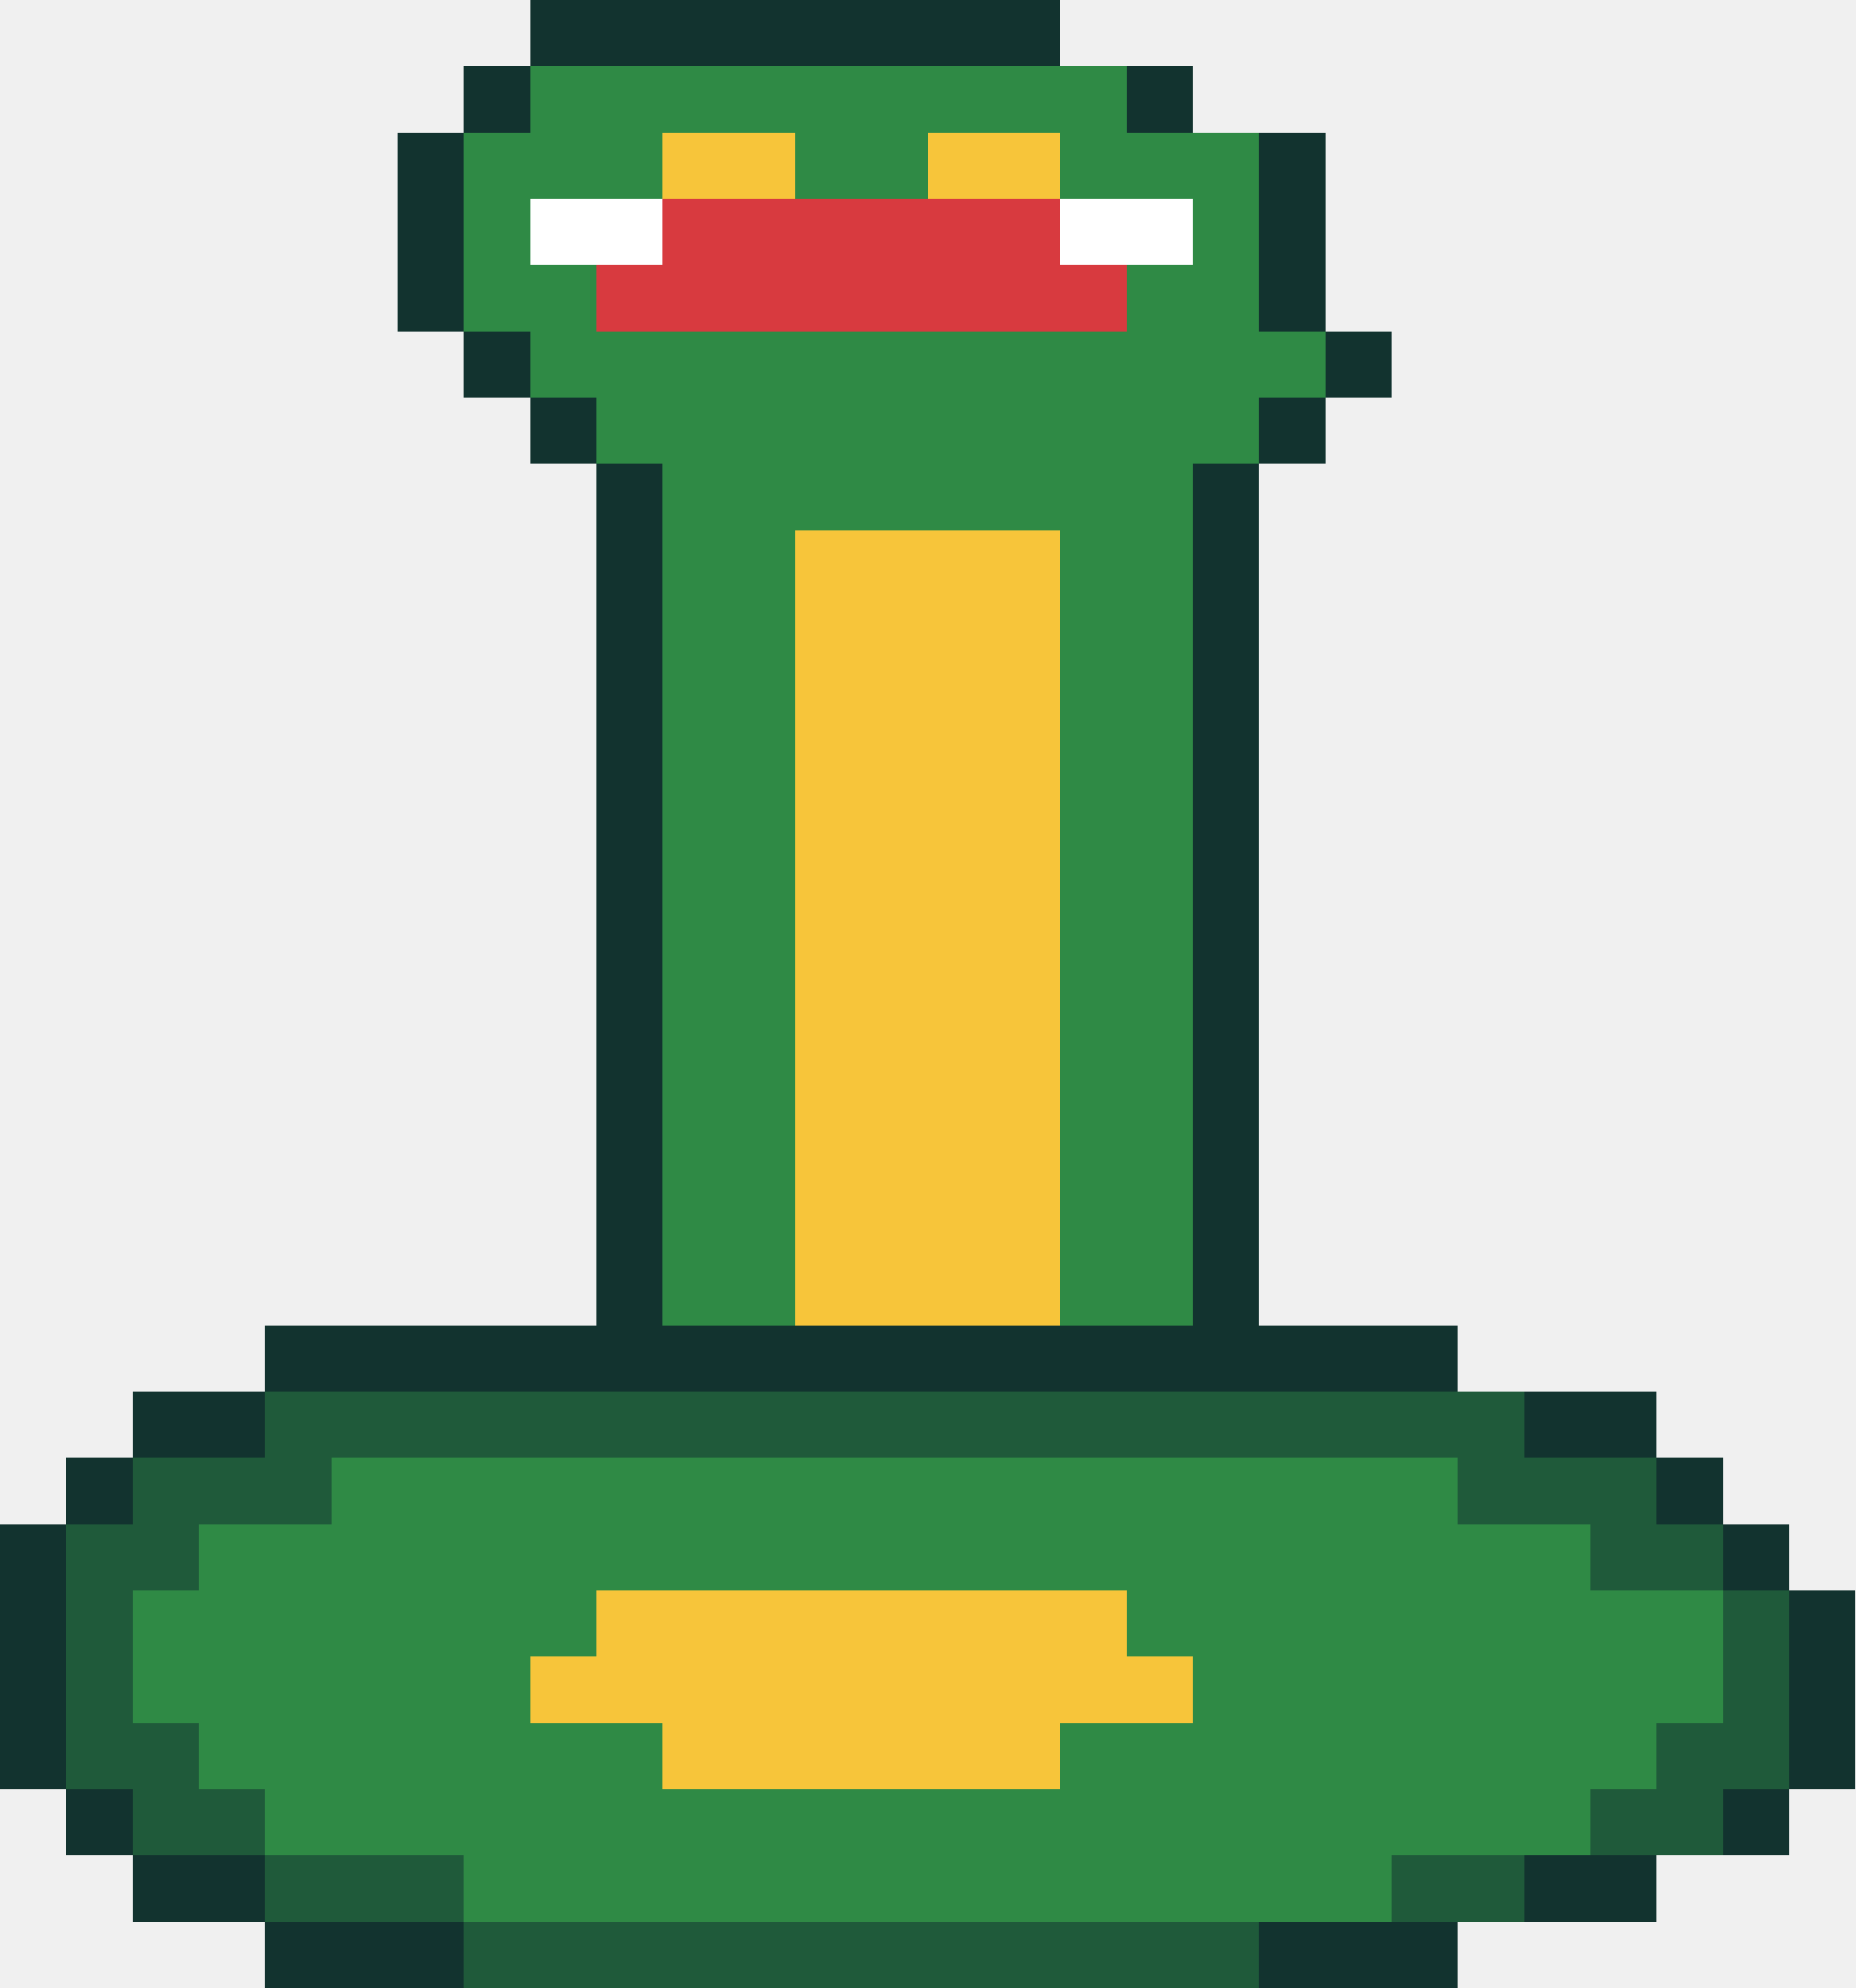
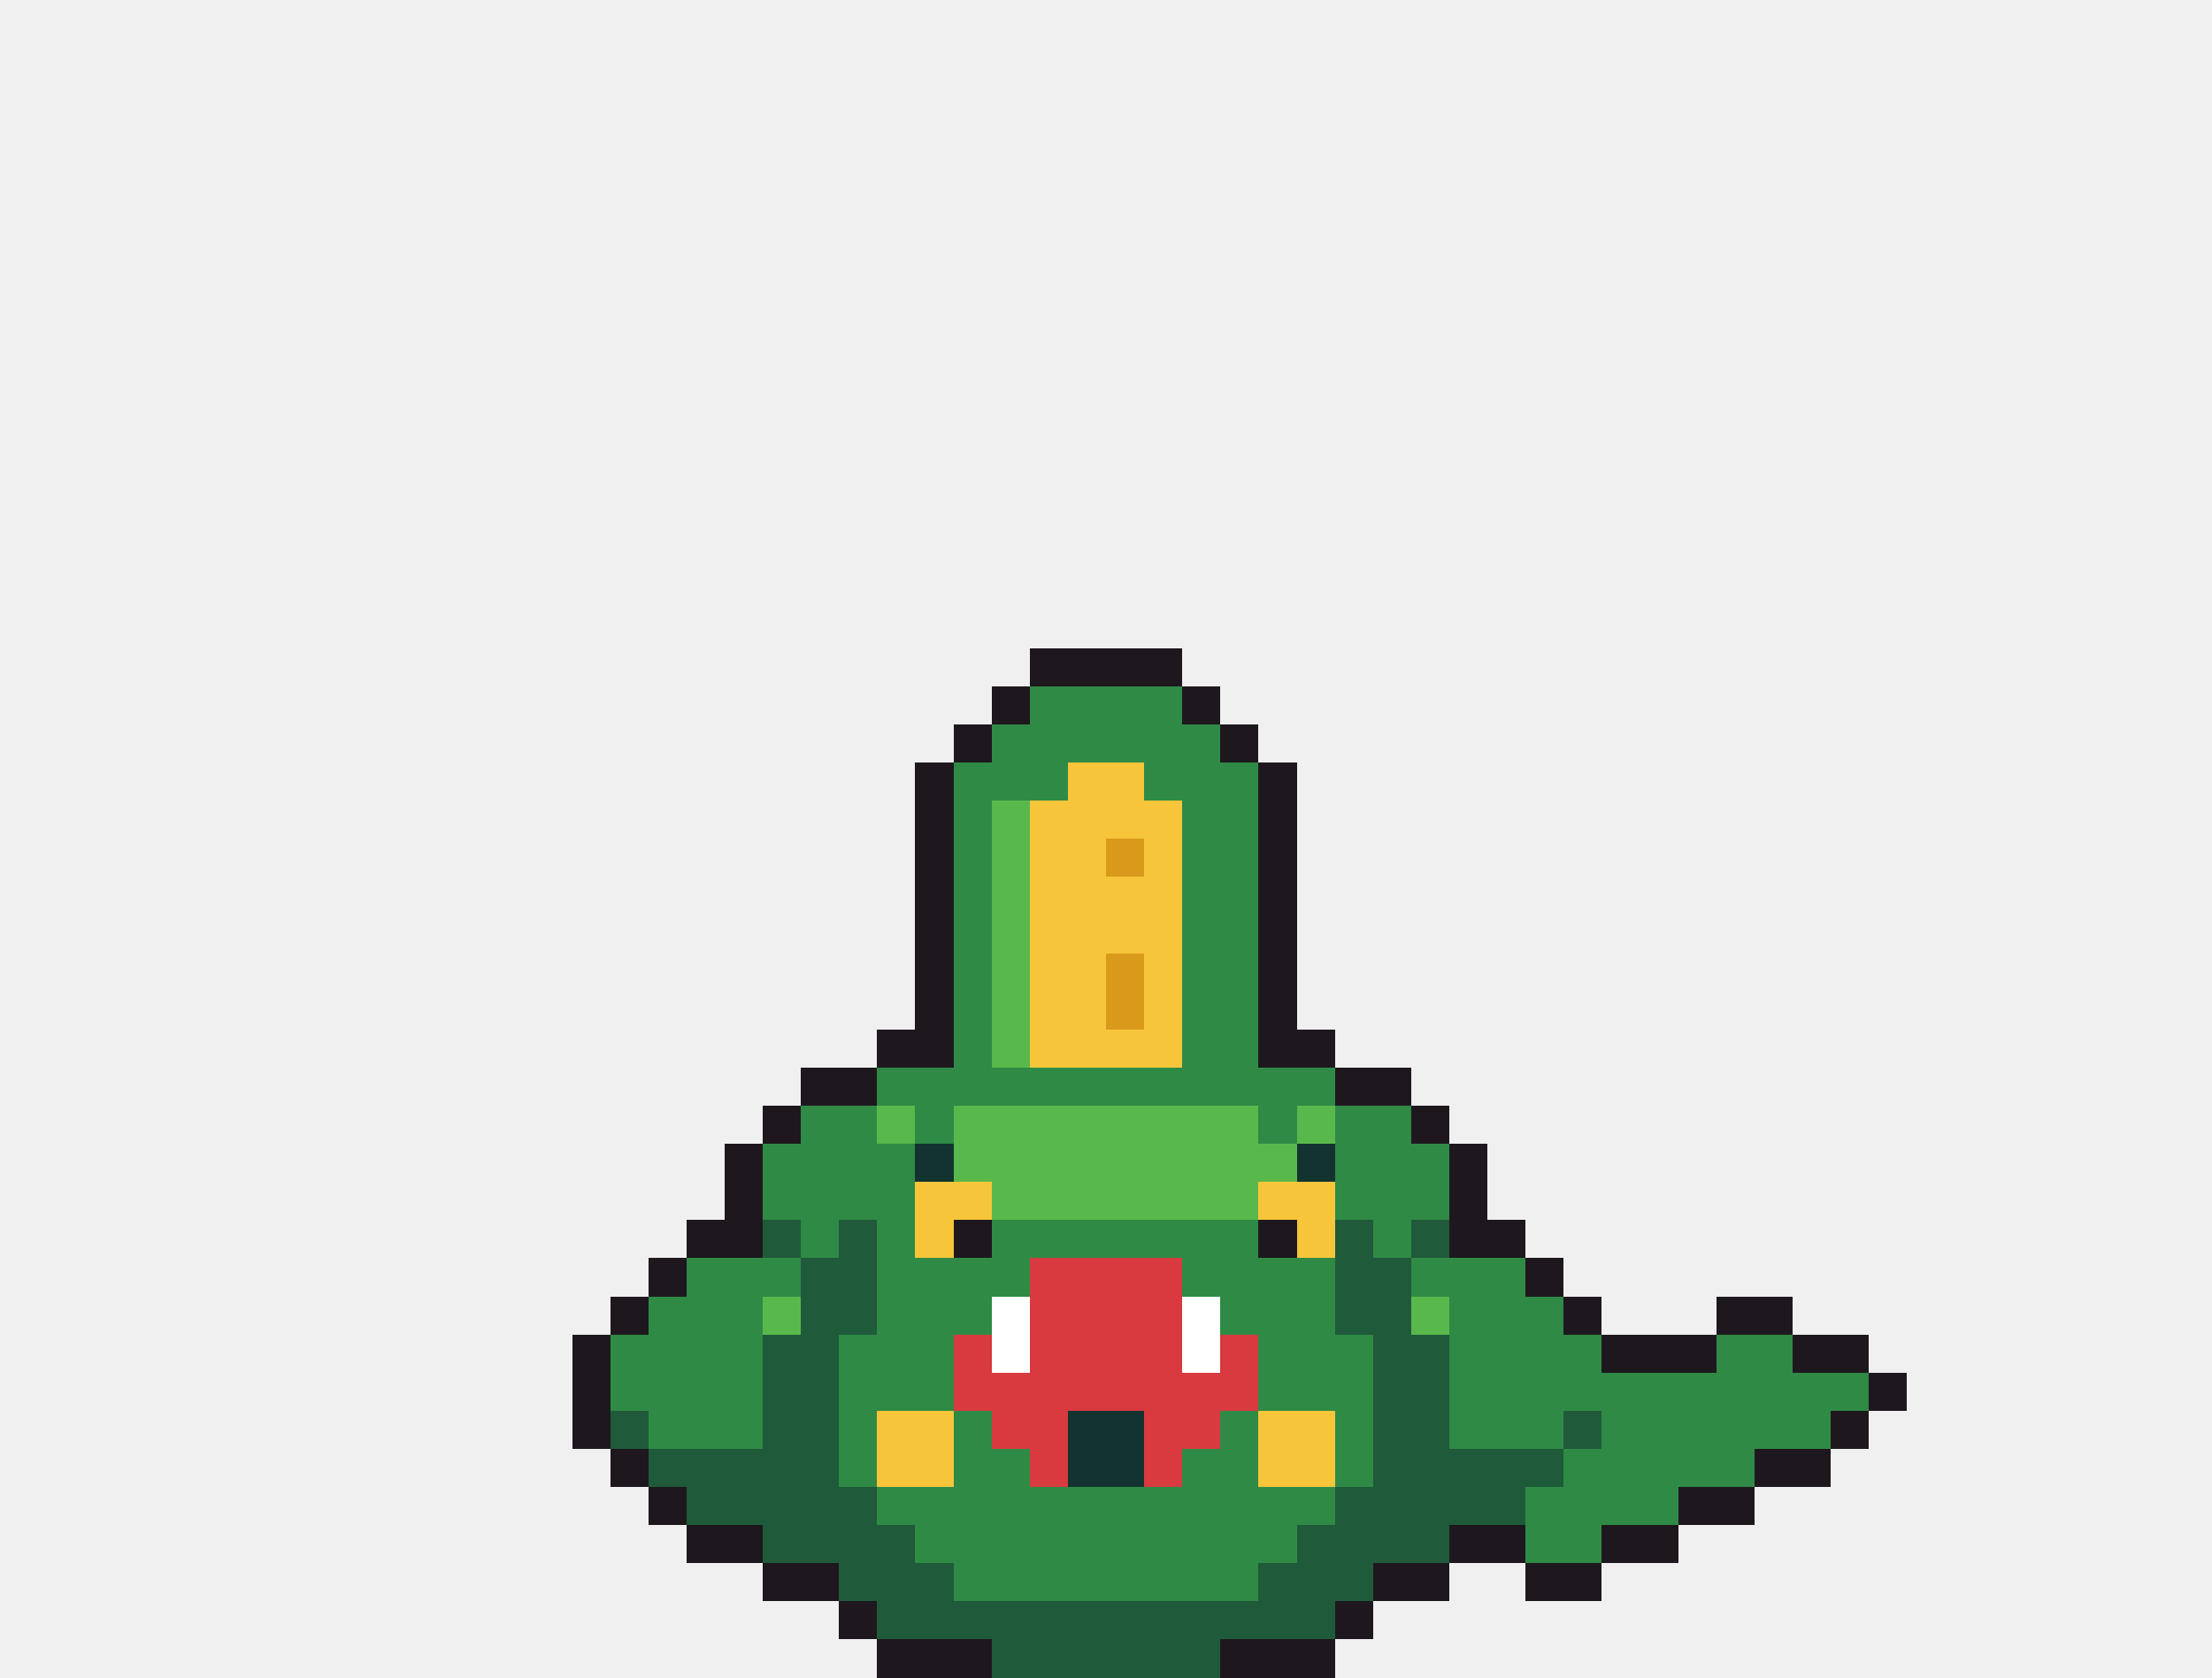
- <svg xmlns="http://www.w3.org/2000/svg" width="28" height="30" viewBox="0 0 28 30" shape-rendering="crispEdges">
-   <rect x="8" y="0" width="8" height="1" fill="#12332f" />
-   <rect x="7" y="1" width="1" height="1" fill="#12332f" />
-   <rect x="8" y="1" width="1" height="1" fill="#2f8a45" />
-   <rect x="9" y="1" width="7" height="1" fill="#2f8a45" />
-   <rect x="16" y="1" width="1" height="1" fill="#2f8a45" />
-   <rect x="17" y="1" width="1" height="1" fill="#12332f" />
-   <rect x="6" y="2" width="1" height="1" fill="#12332f" />
-   <rect x="7" y="2" width="1" height="1" fill="#2f8a45" />
-   <rect x="8" y="2" width="2" height="1" fill="#2f8a45" />
-   <rect x="10" y="2" width="2" height="1" fill="#f7c53a" />
-   <rect x="12" y="2" width="2" height="1" fill="#2f8a45" />
-   <rect x="14" y="2" width="2" height="1" fill="#f7c53a" />
-   <rect x="16" y="2" width="2" height="1" fill="#2f8a45" />
-   <rect x="18" y="2" width="1" height="1" fill="#2f8a45" />
-   <rect x="19" y="2" width="1" height="1" fill="#12332f" />
-   <rect x="6" y="3" width="1" height="1" fill="#12332f" />
-   <rect x="7" y="3" width="1" height="1" fill="#2f8a45" />
-   <rect x="8" y="3" width="2" height="1" fill="#ffffff" />
-   <rect x="10" y="3" width="6" height="1" fill="#d83a3f" />
-   <rect x="16" y="3" width="2" height="1" fill="#ffffff" />
-   <rect x="18" y="3" width="1" height="1" fill="#2f8a45" />
-   <rect x="19" y="3" width="1" height="1" fill="#12332f" />
-   <rect x="6" y="4" width="1" height="1" fill="#12332f" />
-   <rect x="7" y="4" width="2" height="1" fill="#2f8a45" />
-   <rect x="9" y="4" width="8" height="1" fill="#d83a3f" />
-   <rect x="17" y="4" width="2" height="1" fill="#2f8a45" />
-   <rect x="19" y="4" width="1" height="1" fill="#12332f" />
-   <rect x="7" y="5" width="1" height="1" fill="#12332f" />
-   <rect x="8" y="5" width="2" height="1" fill="#2f8a45" />
-   <rect x="10" y="5" width="8" height="1" fill="#2f8a45" />
-   <rect x="18" y="5" width="2" height="1" fill="#2f8a45" />
-   <rect x="20" y="5" width="1" height="1" fill="#12332f" />
-   <rect x="8" y="6" width="1" height="1" fill="#12332f" />
-   <rect x="9" y="6" width="2" height="1" fill="#2f8a45" />
-   <rect x="11" y="6" width="6" height="1" fill="#2f8a45" />
-   <rect x="17" y="6" width="2" height="1" fill="#2f8a45" />
-   <rect x="19" y="6" width="1" height="1" fill="#12332f" />
-   <rect x="9" y="7" width="1" height="1" fill="#12332f" />
-   <rect x="10" y="7" width="2" height="1" fill="#2f8a45" />
-   <rect x="12" y="7" width="4" height="1" fill="#2f8a45" />
-   <rect x="16" y="7" width="2" height="1" fill="#2f8a45" />
-   <rect x="18" y="7" width="1" height="1" fill="#12332f" />
-   <rect x="9" y="8" width="1" height="1" fill="#12332f" />
-   <rect x="10" y="8" width="2" height="1" fill="#2f8a45" />
-   <rect x="12" y="8" width="4" height="1" fill="#f7c53a" />
-   <rect x="16" y="8" width="2" height="1" fill="#2f8a45" />
-   <rect x="18" y="8" width="1" height="1" fill="#12332f" />
-   <rect x="9" y="9" width="1" height="1" fill="#12332f" />
-   <rect x="10" y="9" width="2" height="1" fill="#2f8a45" />
-   <rect x="12" y="9" width="4" height="1" fill="#f7c53a" />
-   <rect x="16" y="9" width="2" height="1" fill="#2f8a45" />
-   <rect x="18" y="9" width="1" height="1" fill="#12332f" />
-   <rect x="9" y="10" width="1" height="1" fill="#12332f" />
-   <rect x="10" y="10" width="2" height="1" fill="#2f8a45" />
-   <rect x="12" y="10" width="4" height="1" fill="#f7c53a" />
-   <rect x="16" y="10" width="2" height="1" fill="#2f8a45" />
-   <rect x="18" y="10" width="1" height="1" fill="#12332f" />
-   <rect x="9" y="11" width="1" height="1" fill="#12332f" />
-   <rect x="10" y="11" width="2" height="1" fill="#2f8a45" />
-   <rect x="12" y="11" width="4" height="1" fill="#f7c53a" />
-   <rect x="16" y="11" width="2" height="1" fill="#2f8a45" />
-   <rect x="18" y="11" width="1" height="1" fill="#12332f" />
-   <rect x="9" y="12" width="1" height="1" fill="#12332f" />
-   <rect x="10" y="12" width="2" height="1" fill="#2f8a45" />
-   <rect x="12" y="12" width="4" height="1" fill="#f7c53a" />
-   <rect x="16" y="12" width="2" height="1" fill="#2f8a45" />
-   <rect x="18" y="12" width="1" height="1" fill="#12332f" />
-   <rect x="9" y="13" width="1" height="1" fill="#12332f" />
-   <rect x="10" y="13" width="2" height="1" fill="#2f8a45" />
-   <rect x="12" y="13" width="4" height="1" fill="#f7c53a" />
-   <rect x="16" y="13" width="2" height="1" fill="#2f8a45" />
-   <rect x="18" y="13" width="1" height="1" fill="#12332f" />
-   <rect x="9" y="14" width="1" height="1" fill="#12332f" />
-   <rect x="10" y="14" width="2" height="1" fill="#2f8a45" />
-   <rect x="12" y="14" width="4" height="1" fill="#f7c53a" />
-   <rect x="16" y="14" width="2" height="1" fill="#2f8a45" />
-   <rect x="18" y="14" width="1" height="1" fill="#12332f" />
-   <rect x="9" y="15" width="1" height="1" fill="#12332f" />
-   <rect x="10" y="15" width="2" height="1" fill="#2f8a45" />
-   <rect x="12" y="15" width="4" height="1" fill="#f7c53a" />
-   <rect x="16" y="15" width="2" height="1" fill="#2f8a45" />
-   <rect x="18" y="15" width="1" height="1" fill="#12332f" />
-   <rect x="9" y="16" width="1" height="1" fill="#12332f" />
-   <rect x="10" y="16" width="2" height="1" fill="#2f8a45" />
-   <rect x="12" y="16" width="4" height="1" fill="#f7c53a" />
-   <rect x="16" y="16" width="2" height="1" fill="#2f8a45" />
-   <rect x="18" y="16" width="1" height="1" fill="#12332f" />
-   <rect x="9" y="17" width="1" height="1" fill="#12332f" />
-   <rect x="10" y="17" width="2" height="1" fill="#2f8a45" />
-   <rect x="12" y="17" width="4" height="1" fill="#f7c53a" />
-   <rect x="16" y="17" width="2" height="1" fill="#2f8a45" />
-   <rect x="18" y="17" width="1" height="1" fill="#12332f" />
-   <rect x="9" y="18" width="1" height="1" fill="#12332f" />
-   <rect x="10" y="18" width="2" height="1" fill="#2f8a45" />
-   <rect x="12" y="18" width="4" height="1" fill="#f7c53a" />
-   <rect x="16" y="18" width="2" height="1" fill="#2f8a45" />
-   <rect x="18" y="18" width="1" height="1" fill="#12332f" />
-   <rect x="9" y="19" width="1" height="1" fill="#12332f" />
-   <rect x="10" y="19" width="2" height="1" fill="#2f8a45" />
-   <rect x="12" y="19" width="4" height="1" fill="#f7c53a" />
-   <rect x="16" y="19" width="2" height="1" fill="#2f8a45" />
-   <rect x="18" y="19" width="1" height="1" fill="#12332f" />
-   <rect x="4" y="20" width="18" height="1" fill="#12332f" />
-   <rect x="2" y="21" width="2" height="1" fill="#12332f" />
-   <rect x="4" y="21" width="19" height="1" fill="#1f5a3a" />
-   <rect x="23" y="21" width="2" height="1" fill="#12332f" />
-   <rect x="1" y="22" width="1" height="1" fill="#12332f" />
-   <rect x="2" y="22" width="3" height="1" fill="#1f5a3a" />
-   <rect x="5" y="22" width="17" height="1" fill="#2f8a45" />
-   <rect x="22" y="22" width="3" height="1" fill="#1f5a3a" />
-   <rect x="25" y="22" width="1" height="1" fill="#12332f" />
-   <rect x="0" y="23" width="1" height="1" fill="#12332f" />
-   <rect x="1" y="23" width="2" height="1" fill="#1f5a3a" />
-   <rect x="3" y="23" width="6" height="1" fill="#2f8a45" />
-   <rect x="9" y="23" width="8" height="1" fill="#2f8a45" />
-   <rect x="17" y="23" width="7" height="1" fill="#2f8a45" />
-   <rect x="24" y="23" width="2" height="1" fill="#1f5a3a" />
-   <rect x="26" y="23" width="1" height="1" fill="#12332f" />
-   <rect x="0" y="24" width="1" height="1" fill="#12332f" />
-   <rect x="1" y="24" width="1" height="1" fill="#1f5a3a" />
-   <rect x="2" y="24" width="4" height="1" fill="#2f8a45" />
-   <rect x="6" y="24" width="3" height="1" fill="#2f8a45" />
-   <rect x="9" y="24" width="8" height="1" fill="#f7c53a" />
-   <rect x="17" y="24" width="3" height="1" fill="#2f8a45" />
-   <rect x="20" y="24" width="6" height="1" fill="#2f8a45" />
-   <rect x="26" y="24" width="1" height="1" fill="#1f5a3a" />
-   <rect x="27" y="24" width="1" height="1" fill="#12332f" />
-   <rect x="0" y="25" width="1" height="1" fill="#12332f" />
-   <rect x="1" y="25" width="1" height="1" fill="#1f5a3a" />
-   <rect x="2" y="25" width="3" height="1" fill="#2f8a45" />
-   <rect x="5" y="25" width="3" height="1" fill="#2f8a45" />
-   <rect x="8" y="25" width="10" height="1" fill="#f7c53a" />
-   <rect x="18" y="25" width="3" height="1" fill="#2f8a45" />
-   <rect x="21" y="25" width="5" height="1" fill="#2f8a45" />
-   <rect x="26" y="25" width="1" height="1" fill="#1f5a3a" />
-   <rect x="27" y="25" width="1" height="1" fill="#12332f" />
-   <rect x="0" y="26" width="1" height="1" fill="#12332f" />
-   <rect x="1" y="26" width="2" height="1" fill="#1f5a3a" />
-   <rect x="3" y="26" width="3" height="1" fill="#2f8a45" />
-   <rect x="6" y="26" width="4" height="1" fill="#2f8a45" />
-   <rect x="10" y="26" width="6" height="1" fill="#f7c53a" />
-   <rect x="16" y="26" width="4" height="1" fill="#2f8a45" />
-   <rect x="20" y="26" width="5" height="1" fill="#2f8a45" />
-   <rect x="25" y="26" width="2" height="1" fill="#1f5a3a" />
-   <rect x="27" y="26" width="1" height="1" fill="#12332f" />
-   <rect x="1" y="27" width="1" height="1" fill="#12332f" />
-   <rect x="2" y="27" width="2" height="1" fill="#1f5a3a" />
-   <rect x="4" y="27" width="4" height="1" fill="#2f8a45" />
-   <rect x="8" y="27" width="10" height="1" fill="#2f8a45" />
-   <rect x="18" y="27" width="6" height="1" fill="#2f8a45" />
-   <rect x="24" y="27" width="2" height="1" fill="#1f5a3a" />
-   <rect x="26" y="27" width="1" height="1" fill="#12332f" />
-   <rect x="2" y="28" width="2" height="1" fill="#12332f" />
-   <rect x="4" y="28" width="3" height="1" fill="#1f5a3a" />
-   <rect x="7" y="28" width="14" height="1" fill="#2f8a45" />
-   <rect x="21" y="28" width="2" height="1" fill="#1f5a3a" />
-   <rect x="23" y="28" width="2" height="1" fill="#12332f" />
-   <rect x="4" y="29" width="3" height="1" fill="#12332f" />
-   <rect x="7" y="29" width="12" height="1" fill="#1f5a3a" />
-   <rect x="19" y="29" width="3" height="1" fill="#12332f" />
+ <svg xmlns="http://www.w3.org/2000/svg" width="58" height="44" viewBox="0 0 58 44" shape-rendering="crispEdges">
+   <rect x="27" y="17" width="4" height="1" fill="#1e181e" />
+   <rect x="26" y="18" width="1" height="1" fill="#1e181e" />
+   <rect x="27" y="18" width="4" height="1" fill="#2f8a45" />
+   <rect x="31" y="18" width="1" height="1" fill="#1e181e" />
+   <rect x="25" y="19" width="1" height="1" fill="#1e181e" />
+   <rect x="26" y="19" width="6" height="1" fill="#2f8a45" />
+   <rect x="32" y="19" width="1" height="1" fill="#1e181e" />
+   <rect x="24" y="20" width="1" height="1" fill="#1e181e" />
+   <rect x="25" y="20" width="3" height="1" fill="#2f8a45" />
+   <rect x="28" y="20" width="2" height="1" fill="#f7c53a" />
+   <rect x="30" y="20" width="3" height="1" fill="#2f8a45" />
+   <rect x="33" y="20" width="1" height="1" fill="#1e181e" />
+   <rect x="24" y="21" width="1" height="1" fill="#1e181e" />
+   <rect x="25" y="21" width="1" height="1" fill="#2f8a45" />
+   <rect x="26" y="21" width="1" height="1" fill="#59b84c" />
+   <rect x="27" y="21" width="4" height="1" fill="#f7c53a" />
+   <rect x="31" y="21" width="2" height="1" fill="#2f8a45" />
+   <rect x="33" y="21" width="1" height="1" fill="#1e181e" />
+   <rect x="24" y="22" width="1" height="1" fill="#1e181e" />
+   <rect x="25" y="22" width="1" height="1" fill="#2f8a45" />
+   <rect x="26" y="22" width="1" height="1" fill="#59b84c" />
+   <rect x="27" y="22" width="2" height="1" fill="#f7c53a" />
+   <rect x="29" y="22" width="1" height="1" fill="#d99a1c" />
+   <rect x="30" y="22" width="1" height="1" fill="#f7c53a" />
+   <rect x="31" y="22" width="2" height="1" fill="#2f8a45" />
+   <rect x="33" y="22" width="1" height="1" fill="#1e181e" />
+   <rect x="24" y="23" width="1" height="1" fill="#1e181e" />
+   <rect x="25" y="23" width="1" height="1" fill="#2f8a45" />
+   <rect x="26" y="23" width="1" height="1" fill="#59b84c" />
+   <rect x="27" y="23" width="4" height="1" fill="#f7c53a" />
+   <rect x="31" y="23" width="2" height="1" fill="#2f8a45" />
+   <rect x="33" y="23" width="1" height="1" fill="#1e181e" />
+   <rect x="24" y="24" width="1" height="1" fill="#1e181e" />
+   <rect x="25" y="24" width="1" height="1" fill="#2f8a45" />
+   <rect x="26" y="24" width="1" height="1" fill="#59b84c" />
+   <rect x="27" y="24" width="4" height="1" fill="#f7c53a" />
+   <rect x="31" y="24" width="2" height="1" fill="#2f8a45" />
+   <rect x="33" y="24" width="1" height="1" fill="#1e181e" />
+   <rect x="24" y="25" width="1" height="1" fill="#1e181e" />
+   <rect x="25" y="25" width="1" height="1" fill="#2f8a45" />
+   <rect x="26" y="25" width="1" height="1" fill="#59b84c" />
+   <rect x="27" y="25" width="2" height="1" fill="#f7c53a" />
+   <rect x="29" y="25" width="1" height="1" fill="#d99a1c" />
+   <rect x="30" y="25" width="1" height="1" fill="#f7c53a" />
+   <rect x="31" y="25" width="2" height="1" fill="#2f8a45" />
+   <rect x="33" y="25" width="1" height="1" fill="#1e181e" />
+   <rect x="24" y="26" width="1" height="1" fill="#1e181e" />
+   <rect x="25" y="26" width="1" height="1" fill="#2f8a45" />
+   <rect x="26" y="26" width="1" height="1" fill="#59b84c" />
+   <rect x="27" y="26" width="2" height="1" fill="#f7c53a" />
+   <rect x="29" y="26" width="1" height="1" fill="#d99a1c" />
+   <rect x="30" y="26" width="1" height="1" fill="#f7c53a" />
+   <rect x="31" y="26" width="2" height="1" fill="#2f8a45" />
+   <rect x="33" y="26" width="1" height="1" fill="#1e181e" />
+   <rect x="23" y="27" width="2" height="1" fill="#1e181e" />
+   <rect x="25" y="27" width="1" height="1" fill="#2f8a45" />
+   <rect x="26" y="27" width="1" height="1" fill="#59b84c" />
+   <rect x="27" y="27" width="4" height="1" fill="#f7c53a" />
+   <rect x="31" y="27" width="2" height="1" fill="#2f8a45" />
+   <rect x="33" y="27" width="2" height="1" fill="#1e181e" />
+   <rect x="21" y="28" width="2" height="1" fill="#1e181e" />
+   <rect x="23" y="28" width="12" height="1" fill="#2f8a45" />
+   <rect x="35" y="28" width="2" height="1" fill="#1e181e" />
+   <rect x="20" y="29" width="1" height="1" fill="#1e181e" />
+   <rect x="21" y="29" width="2" height="1" fill="#2f8a45" />
+   <rect x="23" y="29" width="1" height="1" fill="#59b84c" />
+   <rect x="24" y="29" width="1" height="1" fill="#2f8a45" />
+   <rect x="25" y="29" width="8" height="1" fill="#59b84c" />
+   <rect x="33" y="29" width="1" height="1" fill="#2f8a45" />
+   <rect x="34" y="29" width="1" height="1" fill="#59b84c" />
+   <rect x="35" y="29" width="2" height="1" fill="#2f8a45" />
+   <rect x="37" y="29" width="1" height="1" fill="#1e181e" />
+   <rect x="19" y="30" width="1" height="1" fill="#1e181e" />
+   <rect x="20" y="30" width="4" height="1" fill="#2f8a45" />
+   <rect x="24" y="30" width="1" height="1" fill="#12332f" />
+   <rect x="25" y="30" width="9" height="1" fill="#59b84c" />
+   <rect x="34" y="30" width="1" height="1" fill="#12332f" />
+   <rect x="35" y="30" width="3" height="1" fill="#2f8a45" />
+   <rect x="38" y="30" width="1" height="1" fill="#1e181e" />
+   <rect x="19" y="31" width="1" height="1" fill="#1e181e" />
+   <rect x="20" y="31" width="4" height="1" fill="#2f8a45" />
+   <rect x="24" y="31" width="2" height="1" fill="#f7c53a" />
+   <rect x="26" y="31" width="7" height="1" fill="#59b84c" />
+   <rect x="33" y="31" width="2" height="1" fill="#f7c53a" />
+   <rect x="35" y="31" width="3" height="1" fill="#2f8a45" />
+   <rect x="38" y="31" width="1" height="1" fill="#1e181e" />
+   <rect x="18" y="32" width="2" height="1" fill="#1e181e" />
+   <rect x="20" y="32" width="1" height="1" fill="#1f5a3a" />
+   <rect x="21" y="32" width="1" height="1" fill="#2f8a45" />
+   <rect x="22" y="32" width="1" height="1" fill="#1f5a3a" />
+   <rect x="23" y="32" width="1" height="1" fill="#2f8a45" />
+   <rect x="24" y="32" width="1" height="1" fill="#f7c53a" />
+   <rect x="25" y="32" width="1" height="1" fill="#1e181e" />
+   <rect x="26" y="32" width="7" height="1" fill="#2f8a45" />
+   <rect x="33" y="32" width="1" height="1" fill="#1e181e" />
+   <rect x="34" y="32" width="1" height="1" fill="#f7c53a" />
+   <rect x="35" y="32" width="1" height="1" fill="#1f5a3a" />
+   <rect x="36" y="32" width="1" height="1" fill="#2f8a45" />
+   <rect x="37" y="32" width="1" height="1" fill="#1f5a3a" />
+   <rect x="38" y="32" width="2" height="1" fill="#1e181e" />
+   <rect x="17" y="33" width="1" height="1" fill="#1e181e" />
+   <rect x="18" y="33" width="3" height="1" fill="#2f8a45" />
+   <rect x="21" y="33" width="2" height="1" fill="#1f5a3a" />
+   <rect x="23" y="33" width="4" height="1" fill="#2f8a45" />
+   <rect x="27" y="33" width="4" height="1" fill="#d83a3f" />
+   <rect x="31" y="33" width="4" height="1" fill="#2f8a45" />
+   <rect x="35" y="33" width="2" height="1" fill="#1f5a3a" />
+   <rect x="37" y="33" width="3" height="1" fill="#2f8a45" />
+   <rect x="40" y="33" width="1" height="1" fill="#1e181e" />
+   <rect x="16" y="34" width="1" height="1" fill="#1e181e" />
+   <rect x="17" y="34" width="3" height="1" fill="#2f8a45" />
+   <rect x="20" y="34" width="1" height="1" fill="#59b84c" />
+   <rect x="21" y="34" width="2" height="1" fill="#1f5a3a" />
+   <rect x="23" y="34" width="3" height="1" fill="#2f8a45" />
+   <rect x="26" y="34" width="1" height="1" fill="#ffffff" />
+   <rect x="27" y="34" width="4" height="1" fill="#d83a3f" />
+   <rect x="31" y="34" width="1" height="1" fill="#ffffff" />
+   <rect x="32" y="34" width="3" height="1" fill="#2f8a45" />
+   <rect x="35" y="34" width="2" height="1" fill="#1f5a3a" />
+   <rect x="37" y="34" width="1" height="1" fill="#59b84c" />
+   <rect x="38" y="34" width="3" height="1" fill="#2f8a45" />
+   <rect x="41" y="34" width="1" height="1" fill="#1e181e" />
+   <rect x="45" y="34" width="2" height="1" fill="#1e181e" />
+   <rect x="15" y="35" width="1" height="1" fill="#1e181e" />
+   <rect x="16" y="35" width="4" height="1" fill="#2f8a45" />
+   <rect x="20" y="35" width="2" height="1" fill="#1f5a3a" />
+   <rect x="22" y="35" width="3" height="1" fill="#2f8a45" />
+   <rect x="25" y="35" width="1" height="1" fill="#d83a3f" />
+   <rect x="26" y="35" width="1" height="1" fill="#ffffff" />
+   <rect x="27" y="35" width="4" height="1" fill="#d83a3f" />
+   <rect x="31" y="35" width="1" height="1" fill="#ffffff" />
+   <rect x="32" y="35" width="1" height="1" fill="#d83a3f" />
+   <rect x="33" y="35" width="3" height="1" fill="#2f8a45" />
+   <rect x="36" y="35" width="2" height="1" fill="#1f5a3a" />
+   <rect x="38" y="35" width="4" height="1" fill="#2f8a45" />
+   <rect x="42" y="35" width="3" height="1" fill="#1e181e" />
+   <rect x="45" y="35" width="2" height="1" fill="#2f8a45" />
+   <rect x="47" y="35" width="2" height="1" fill="#1e181e" />
+   <rect x="15" y="36" width="1" height="1" fill="#1e181e" />
+   <rect x="16" y="36" width="4" height="1" fill="#2f8a45" />
+   <rect x="20" y="36" width="2" height="1" fill="#1f5a3a" />
+   <rect x="22" y="36" width="3" height="1" fill="#2f8a45" />
+   <rect x="25" y="36" width="8" height="1" fill="#d83a3f" />
+   <rect x="33" y="36" width="3" height="1" fill="#2f8a45" />
+   <rect x="36" y="36" width="2" height="1" fill="#1f5a3a" />
+   <rect x="38" y="36" width="11" height="1" fill="#2f8a45" />
+   <rect x="49" y="36" width="1" height="1" fill="#1e181e" />
+   <rect x="15" y="37" width="1" height="1" fill="#1e181e" />
+   <rect x="16" y="37" width="1" height="1" fill="#1f5a3a" />
+   <rect x="17" y="37" width="3" height="1" fill="#2f8a45" />
+   <rect x="20" y="37" width="2" height="1" fill="#1f5a3a" />
+   <rect x="22" y="37" width="1" height="1" fill="#2f8a45" />
+   <rect x="23" y="37" width="2" height="1" fill="#f7c53a" />
+   <rect x="25" y="37" width="1" height="1" fill="#2f8a45" />
+   <rect x="26" y="37" width="2" height="1" fill="#d83a3f" />
+   <rect x="28" y="37" width="2" height="1" fill="#12332f" />
+   <rect x="30" y="37" width="2" height="1" fill="#d83a3f" />
+   <rect x="32" y="37" width="1" height="1" fill="#2f8a45" />
+   <rect x="33" y="37" width="2" height="1" fill="#f7c53a" />
+   <rect x="35" y="37" width="1" height="1" fill="#2f8a45" />
+   <rect x="36" y="37" width="2" height="1" fill="#1f5a3a" />
+   <rect x="38" y="37" width="3" height="1" fill="#2f8a45" />
+   <rect x="41" y="37" width="1" height="1" fill="#1f5a3a" />
+   <rect x="42" y="37" width="6" height="1" fill="#2f8a45" />
+   <rect x="48" y="37" width="1" height="1" fill="#1e181e" />
+   <rect x="16" y="38" width="1" height="1" fill="#1e181e" />
+   <rect x="17" y="38" width="5" height="1" fill="#1f5a3a" />
+   <rect x="22" y="38" width="1" height="1" fill="#2f8a45" />
+   <rect x="23" y="38" width="2" height="1" fill="#f7c53a" />
+   <rect x="25" y="38" width="2" height="1" fill="#2f8a45" />
+   <rect x="27" y="38" width="1" height="1" fill="#d83a3f" />
+   <rect x="28" y="38" width="2" height="1" fill="#12332f" />
+   <rect x="30" y="38" width="1" height="1" fill="#d83a3f" />
+   <rect x="31" y="38" width="2" height="1" fill="#2f8a45" />
+   <rect x="33" y="38" width="2" height="1" fill="#f7c53a" />
+   <rect x="35" y="38" width="1" height="1" fill="#2f8a45" />
+   <rect x="36" y="38" width="5" height="1" fill="#1f5a3a" />
+   <rect x="41" y="38" width="5" height="1" fill="#2f8a45" />
+   <rect x="46" y="38" width="2" height="1" fill="#1e181e" />
+   <rect x="17" y="39" width="1" height="1" fill="#1e181e" />
+   <rect x="18" y="39" width="5" height="1" fill="#1f5a3a" />
+   <rect x="23" y="39" width="12" height="1" fill="#2f8a45" />
+   <rect x="35" y="39" width="5" height="1" fill="#1f5a3a" />
+   <rect x="40" y="39" width="4" height="1" fill="#2f8a45" />
+   <rect x="44" y="39" width="2" height="1" fill="#1e181e" />
+   <rect x="18" y="40" width="2" height="1" fill="#1e181e" />
+   <rect x="20" y="40" width="4" height="1" fill="#1f5a3a" />
+   <rect x="24" y="40" width="10" height="1" fill="#2f8a45" />
+   <rect x="34" y="40" width="4" height="1" fill="#1f5a3a" />
+   <rect x="38" y="40" width="2" height="1" fill="#1e181e" />
+   <rect x="40" y="40" width="2" height="1" fill="#2f8a45" />
+   <rect x="42" y="40" width="2" height="1" fill="#1e181e" />
+   <rect x="20" y="41" width="2" height="1" fill="#1e181e" />
+   <rect x="22" y="41" width="3" height="1" fill="#1f5a3a" />
+   <rect x="25" y="41" width="8" height="1" fill="#2f8a45" />
+   <rect x="33" y="41" width="3" height="1" fill="#1f5a3a" />
+   <rect x="36" y="41" width="2" height="1" fill="#1e181e" />
+   <rect x="40" y="41" width="2" height="1" fill="#1e181e" />
+   <rect x="22" y="42" width="1" height="1" fill="#1e181e" />
+   <rect x="23" y="42" width="12" height="1" fill="#1f5a3a" />
+   <rect x="35" y="42" width="1" height="1" fill="#1e181e" />
+   <rect x="23" y="43" width="3" height="1" fill="#1e181e" />
+   <rect x="26" y="43" width="6" height="1" fill="#1f5a3a" />
+   <rect x="32" y="43" width="3" height="1" fill="#1e181e" />
</svg>
